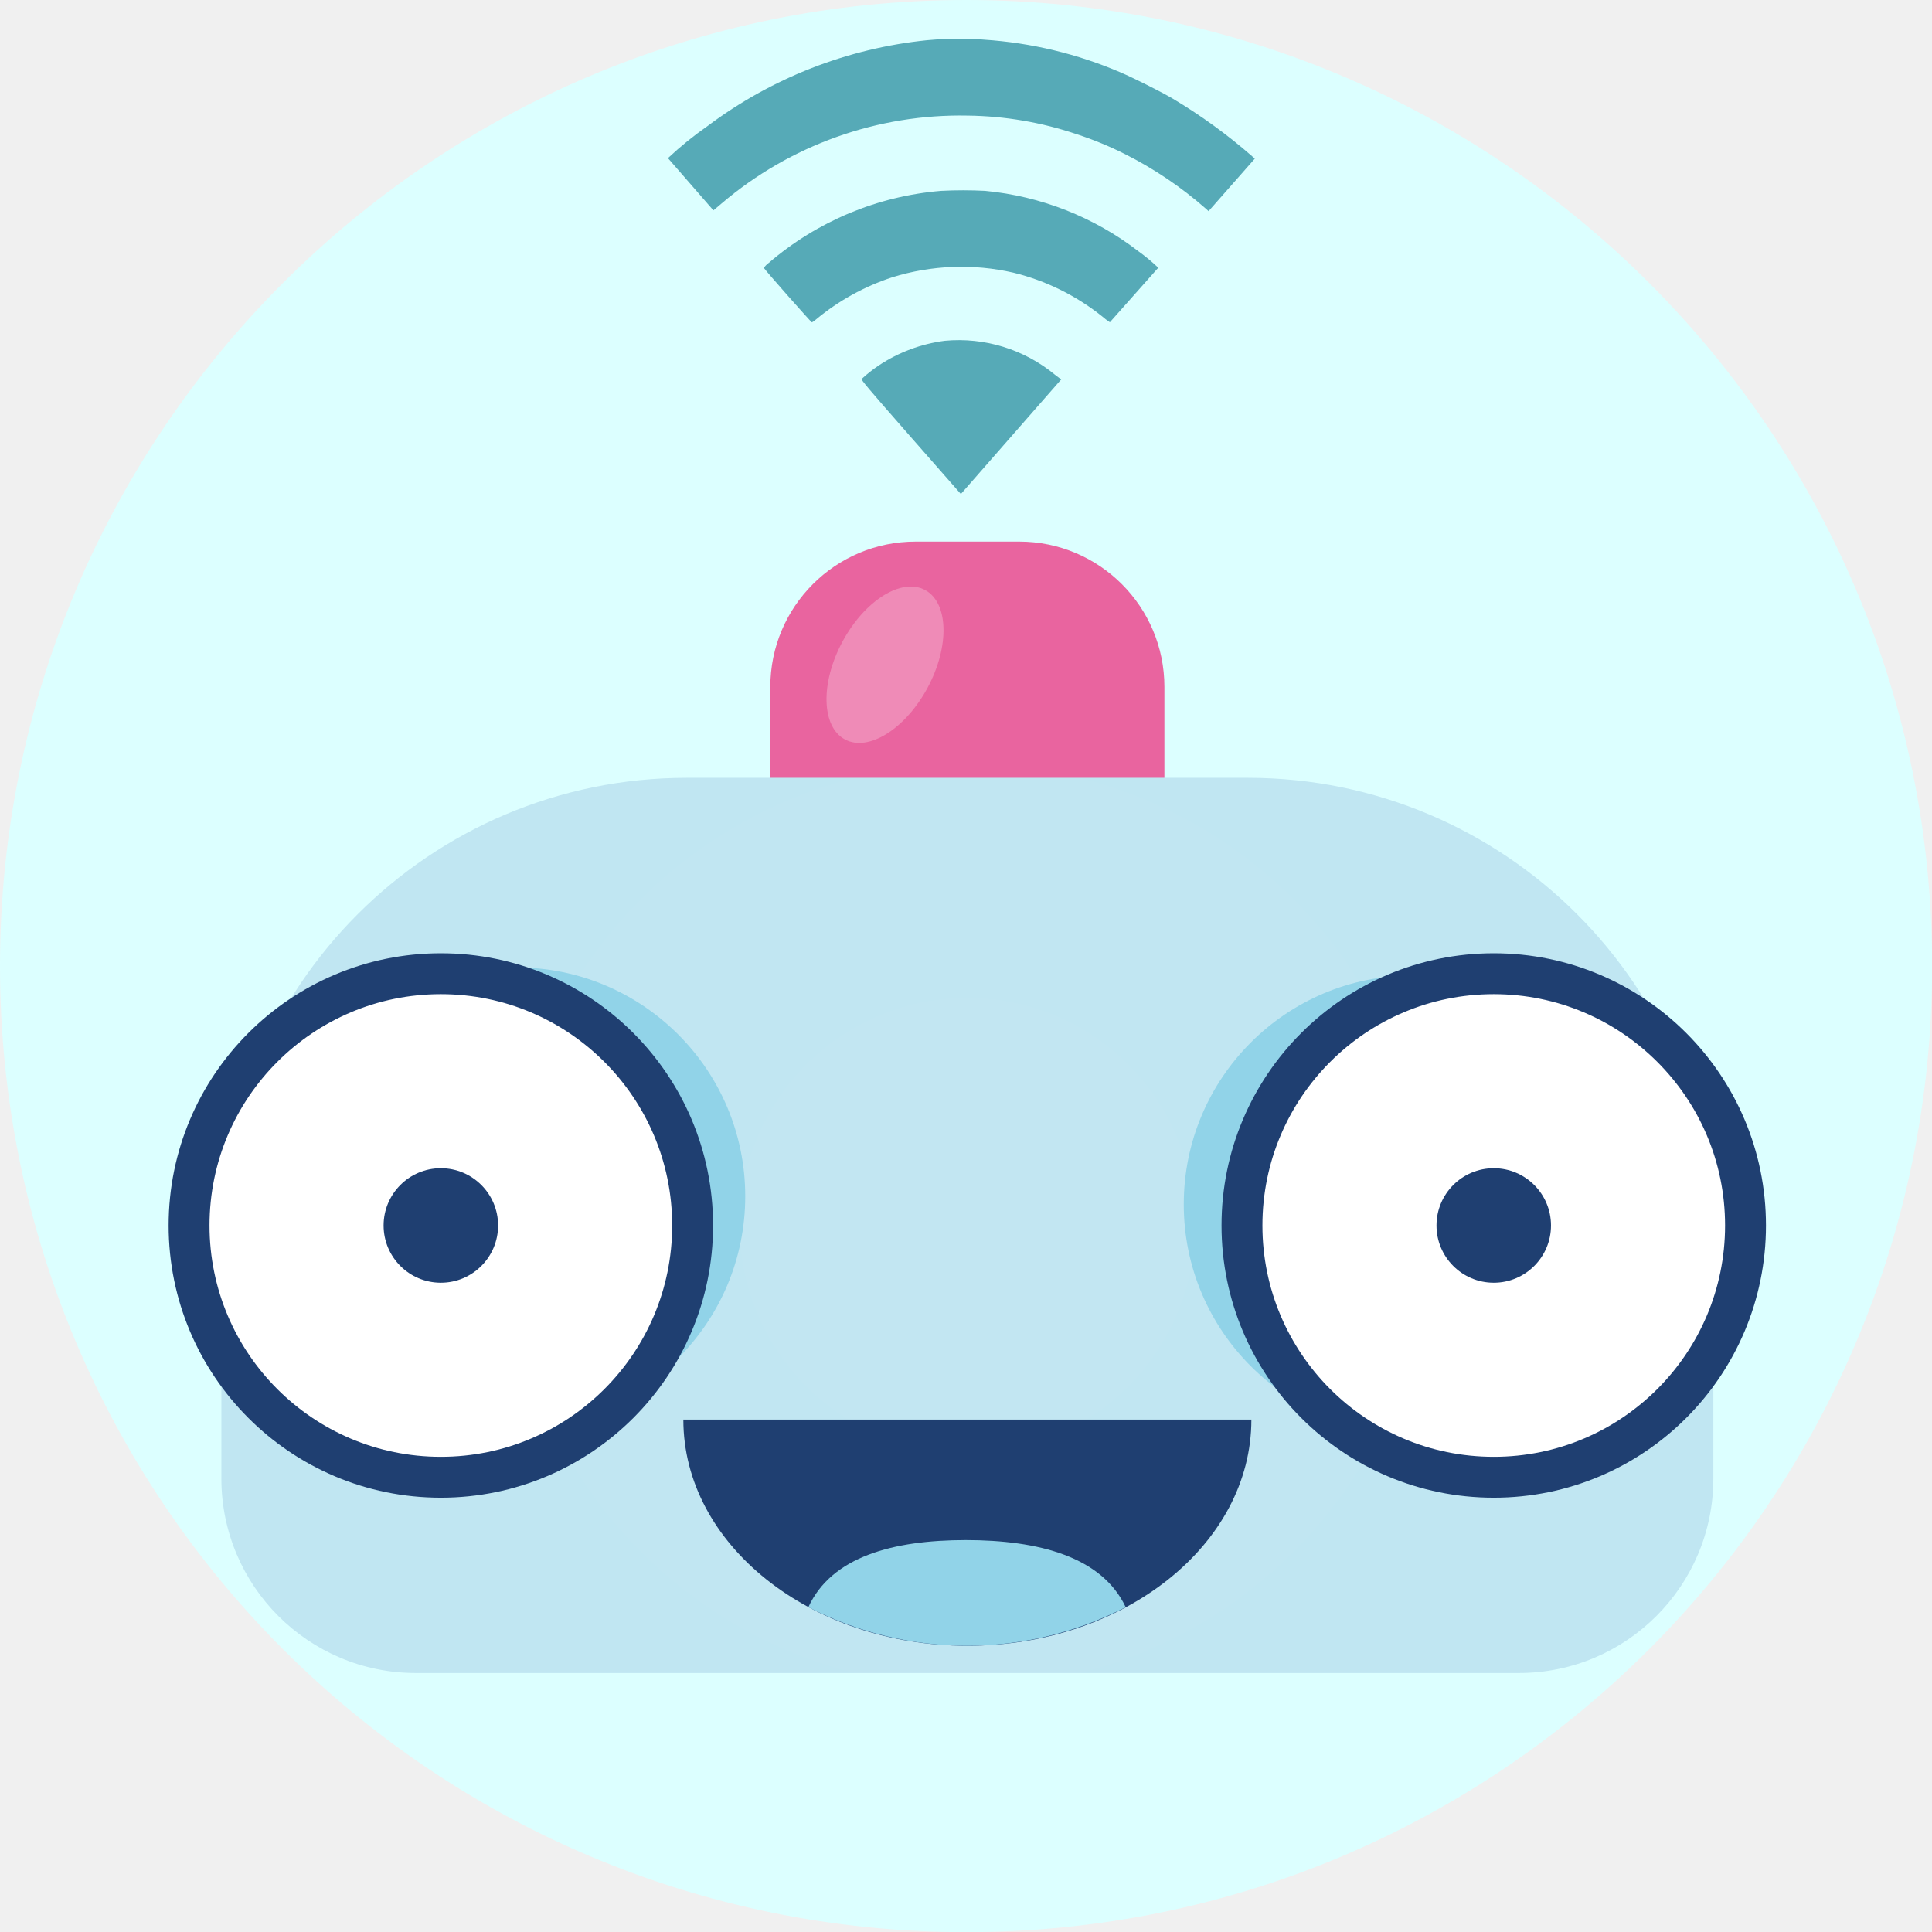
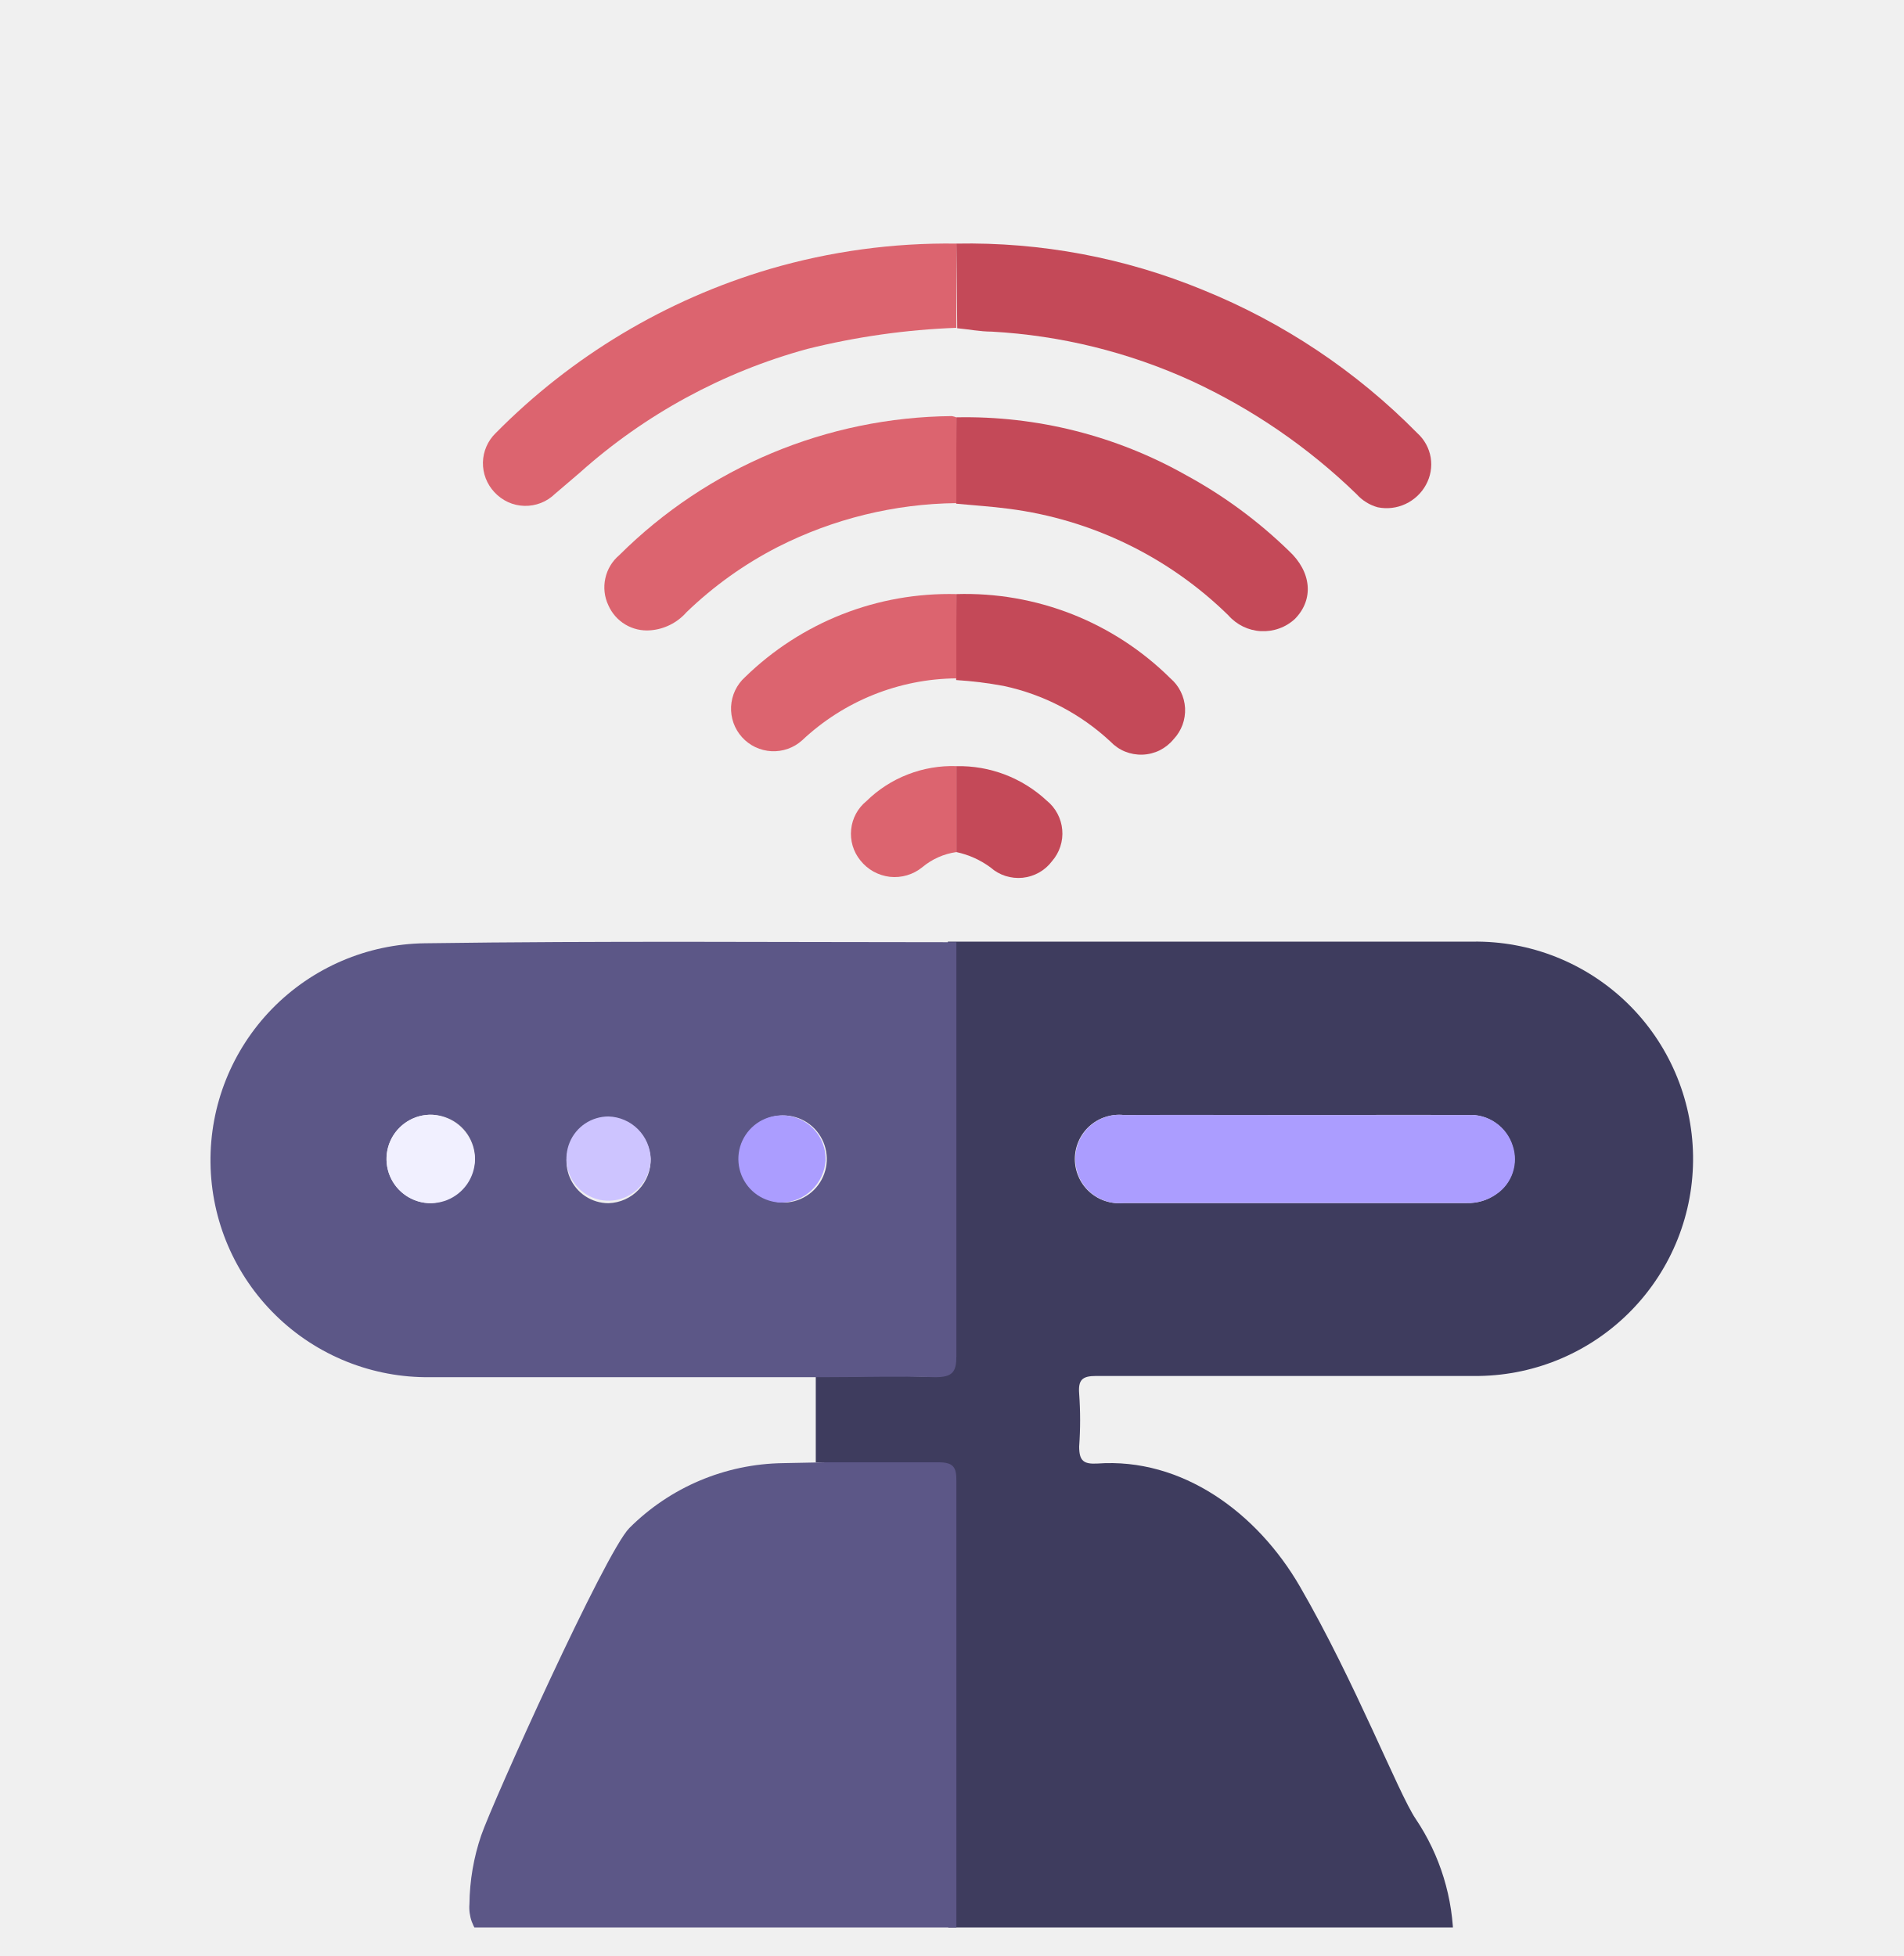
- <svg xmlns="http://www.w3.org/2000/svg" id="Layer_1" data-name="Layer 1" viewBox="0 0 141.73 141.73">
+ <svg xmlns="http://www.w3.org/2000/svg" width="36" height="37" viewBox="0 0 36 37" fill="none">
+   <g clip-path="url(#clip0_185_1693)">
+     <path d="M15.428 27.661C15.428 27.119 15.428 26.578 15.428 26.04C16.13 26.04 16.831 26.02 17.528 26.04C17.835 26.04 17.926 25.952 17.926 25.641C17.926 23.032 17.926 20.422 17.926 17.812H21.875C23.859 17.812 25.851 17.812 27.852 17.812C28.941 17.796 29.992 18.214 30.774 18.973C31.555 19.732 32.003 20.771 32.019 21.86C32.035 22.95 31.617 24.001 30.858 24.782C30.099 25.564 29.061 26.012 27.971 26.028C25.556 26.028 23.142 26.028 20.727 26.028C20.465 26.028 20.389 26.104 20.409 26.363C20.433 26.695 20.433 27.03 20.409 27.363C20.409 27.637 20.496 27.697 20.747 27.685V27.685C22.355 27.567 23.775 28.614 24.583 30.009C25.63 31.817 26.446 33.922 26.773 34.406C27.237 35.095 27.485 35.906 27.488 36.737C27.493 36.845 27.477 36.953 27.439 37.054C27.401 37.155 27.343 37.248 27.269 37.326C27.194 37.404 27.105 37.467 27.005 37.509C26.906 37.552 26.799 37.574 26.691 37.573C24.487 37.573 20.138 37.899 17.934 37.899C17.934 36.349 17.934 34.795 17.934 28.024C17.934 27.757 17.879 27.657 17.592 27.665C16.847 27.677 16.137 27.661 15.428 27.661ZM24.477 21.091C23.401 21.091 22.321 21.091 21.245 21.091C21.129 21.08 21.012 21.093 20.901 21.13C20.79 21.166 20.688 21.226 20.602 21.304C20.515 21.383 20.446 21.478 20.399 21.585C20.352 21.692 20.327 21.807 20.327 21.924C20.327 22.041 20.352 22.156 20.399 22.263C20.446 22.37 20.515 22.465 20.602 22.544C20.688 22.622 20.79 22.682 20.901 22.718C21.012 22.755 21.129 22.768 21.245 22.757H27.736C27.937 22.763 28.134 22.703 28.298 22.585C28.441 22.487 28.548 22.345 28.602 22.18C28.657 22.015 28.656 21.837 28.601 21.673C28.545 21.496 28.432 21.343 28.28 21.238C28.128 21.132 27.945 21.081 27.76 21.091C26.66 21.087 25.573 21.091 24.477 21.091Z" fill="#3E3C5E" />
+     <path d="M18.087 17.823C18.087 20.433 18.087 23.043 18.087 25.653C18.087 25.952 18.015 26.051 17.689 26.051C16.992 26.031 16.29 26.051 15.589 26.051C13.107 26.051 10.62 26.051 8.134 26.051C7.595 26.058 7.06 25.958 6.56 25.758C6.06 25.558 5.603 25.261 5.218 24.884C4.439 24.124 3.994 23.086 3.981 21.997C3.967 20.909 4.387 19.86 5.147 19.081C5.908 18.302 6.946 17.857 8.035 17.843C11.402 17.796 14.744 17.823 18.087 17.823ZM14.784 22.748C14.948 22.754 15.11 22.71 15.249 22.623C15.389 22.536 15.498 22.41 15.565 22.26C15.632 22.11 15.653 21.944 15.624 21.782C15.596 21.62 15.52 21.471 15.407 21.352C15.293 21.234 15.146 21.152 14.986 21.118C14.825 21.083 14.658 21.097 14.506 21.158C14.354 21.219 14.223 21.324 14.13 21.46C14.038 21.595 13.988 21.755 13.987 21.919C13.994 22.132 14.079 22.334 14.226 22.487C14.373 22.64 14.572 22.733 14.784 22.748V22.748ZM8.983 21.927C8.984 21.761 8.935 21.599 8.843 21.46C8.751 21.322 8.62 21.214 8.466 21.151C8.313 21.087 8.144 21.07 7.981 21.103C7.818 21.136 7.669 21.217 7.552 21.335C7.435 21.453 7.356 21.603 7.324 21.766C7.293 21.929 7.311 22.098 7.376 22.251C7.441 22.404 7.55 22.534 7.69 22.625C7.829 22.715 7.992 22.762 8.158 22.76C8.374 22.746 8.576 22.653 8.728 22.5C8.88 22.347 8.971 22.143 8.983 21.927V21.927ZM12.306 21.927C12.299 21.772 12.246 21.621 12.155 21.495C12.063 21.369 11.936 21.272 11.79 21.217C11.644 21.162 11.485 21.152 11.333 21.186C11.181 21.221 11.042 21.3 10.934 21.412C10.826 21.525 10.754 21.667 10.726 21.821C10.698 21.974 10.716 22.132 10.777 22.276C10.838 22.419 10.94 22.542 11.07 22.628C11.2 22.714 11.353 22.76 11.509 22.76C11.726 22.753 11.932 22.66 12.081 22.502C12.231 22.344 12.311 22.133 12.306 21.916V21.927Z" fill="#5C5787" />
+     <path d="M15.621 27.661C16.33 27.661 17.039 27.661 17.745 27.661C18.032 27.661 18.091 27.753 18.087 28.02C18.087 29.57 18.087 35.327 18.087 36.877C15.896 36.877 11.902 36.877 9.711 36.877C9.598 36.883 9.485 36.864 9.379 36.822C9.274 36.781 9.179 36.717 9.1 36.635C9.021 36.554 8.961 36.457 8.922 36.35C8.884 36.243 8.869 36.13 8.878 36.017C8.883 35.571 8.959 35.134 9.1 34.72C9.304 34.119 11.446 29.362 11.902 28.905C12.674 28.132 13.716 27.692 14.808 27.677L15.621 27.661Z" fill="#5C5787" />
+     <path d="M18.087 4.608C19.685 4.577 21.272 4.875 22.749 5.484C24.272 6.101 25.652 7.023 26.805 8.194C26.938 8.314 27.027 8.476 27.057 8.653C27.086 8.83 27.055 9.012 26.968 9.17C26.882 9.329 26.746 9.456 26.582 9.533C26.418 9.61 26.234 9.632 26.056 9.596C25.902 9.554 25.764 9.468 25.657 9.349C24.742 8.461 23.683 7.735 22.526 7.201C21.338 6.66 20.06 6.345 18.756 6.273C18.537 6.273 18.322 6.229 18.103 6.209L18.087 4.608Z" fill="#C44958" />
+     <path d="M18.087 4.608V6.201C17.137 6.236 16.193 6.37 15.27 6.6C13.672 7.036 12.197 7.838 10.963 8.943L10.497 9.341C10.42 9.416 10.33 9.475 10.23 9.514C10.13 9.553 10.024 9.572 9.916 9.569C9.809 9.566 9.704 9.542 9.606 9.497C9.509 9.452 9.422 9.388 9.349 9.309C9.207 9.157 9.129 8.955 9.133 8.746C9.138 8.538 9.224 8.339 9.373 8.194C10.81 6.738 12.592 5.67 14.553 5.09C15.7 4.754 16.892 4.591 18.087 4.608V4.608Z" fill="#DC646F" />
+     <path d="M18.087 7.894C19.608 7.863 21.11 8.241 22.434 8.99C23.142 9.375 23.793 9.855 24.371 10.416C24.805 10.815 24.853 11.337 24.49 11.707C24.404 11.787 24.302 11.849 24.192 11.888C24.081 11.928 23.964 11.945 23.846 11.939C23.729 11.933 23.614 11.903 23.509 11.852C23.403 11.8 23.308 11.728 23.231 11.64C22.103 10.534 20.646 9.826 19.079 9.624C18.749 9.58 18.418 9.56 18.083 9.528L18.087 7.894Z" fill="#C44958" />
+     <path d="M18.087 7.895V9.517C16.914 9.53 15.759 9.814 14.712 10.345C14.078 10.67 13.496 11.086 12.983 11.581C12.809 11.779 12.565 11.902 12.302 11.923C12.136 11.937 11.97 11.899 11.827 11.814C11.684 11.729 11.572 11.601 11.505 11.449C11.43 11.29 11.41 11.111 11.448 10.94C11.485 10.768 11.578 10.614 11.712 10.501C13.384 8.837 15.641 7.893 18 7.871C18.03 7.876 18.059 7.884 18.087 7.895Z" fill="#DC646F" />
+     <path d="M18.087 11.238C18.835 11.215 19.579 11.344 20.276 11.618C20.971 11.892 21.604 12.305 22.135 12.832C22.217 12.902 22.284 12.988 22.331 13.085C22.379 13.182 22.406 13.287 22.412 13.395C22.417 13.502 22.401 13.61 22.364 13.711C22.326 13.812 22.269 13.905 22.195 13.983C22.123 14.071 22.034 14.142 21.933 14.193C21.831 14.243 21.721 14.271 21.607 14.275C21.494 14.279 21.382 14.259 21.277 14.217C21.172 14.174 21.078 14.109 21 14.027C20.434 13.5 19.736 13.136 18.98 12.975C18.683 12.92 18.384 12.883 18.083 12.864L18.087 11.238Z" fill="#C44958" />
+     <path d="M18.087 11.238V12.832C17.002 12.841 15.961 13.26 15.171 14.003C15.092 14.074 15.001 14.129 14.901 14.164C14.801 14.2 14.696 14.215 14.59 14.21C14.484 14.204 14.381 14.178 14.285 14.133C14.19 14.088 14.104 14.024 14.033 13.945C13.962 13.867 13.908 13.775 13.872 13.676C13.837 13.576 13.821 13.47 13.826 13.365C13.832 13.259 13.858 13.155 13.903 13.06C13.949 12.964 14.012 12.879 14.091 12.808C14.619 12.293 15.244 11.889 15.93 11.619C16.617 11.349 17.35 11.22 18.087 11.238V11.238Z" fill="#DC646F" />
+     <path d="M18.087 14.493C18.72 14.479 19.334 14.714 19.797 15.146C19.88 15.213 19.949 15.297 19.999 15.392C20.049 15.486 20.08 15.59 20.089 15.697C20.099 15.803 20.086 15.911 20.053 16.013C20.02 16.115 19.966 16.209 19.896 16.29C19.83 16.378 19.747 16.451 19.651 16.505C19.555 16.559 19.45 16.592 19.34 16.604C19.231 16.615 19.121 16.603 19.016 16.57C18.912 16.537 18.815 16.482 18.733 16.409C18.541 16.267 18.321 16.168 18.087 16.118V14.493Z" fill="#C44958" />
+     <path d="M18.087 14.492V16.118C17.85 16.151 17.626 16.251 17.442 16.405C17.357 16.474 17.259 16.526 17.153 16.557C17.048 16.588 16.938 16.598 16.828 16.586C16.719 16.573 16.614 16.539 16.518 16.486C16.422 16.432 16.338 16.36 16.27 16.274C16.137 16.11 16.075 15.9 16.097 15.69C16.118 15.48 16.222 15.287 16.386 15.154C16.61 14.934 16.876 14.762 17.169 14.649C17.461 14.535 17.774 14.482 18.087 14.492V14.492Z" fill="#DC646F" />
+     <path d="M24.477 21.091C25.573 21.091 26.672 21.091 27.768 21.091C27.953 21.081 28.136 21.132 28.288 21.238C28.44 21.343 28.553 21.496 28.609 21.673C28.664 21.837 28.665 22.015 28.61 22.18C28.556 22.344 28.449 22.487 28.306 22.585C28.142 22.702 27.945 22.762 27.744 22.756H21.253C21.137 22.768 21.02 22.755 20.909 22.718C20.798 22.681 20.696 22.622 20.61 22.544C20.523 22.465 20.454 22.369 20.407 22.263C20.36 22.156 20.335 22.04 20.335 21.924C20.335 21.807 20.36 21.691 20.407 21.585C20.454 21.478 20.523 21.382 20.61 21.304C20.696 21.225 20.798 21.166 20.909 21.129C21.02 21.093 21.137 21.079 21.253 21.091C22.321 21.087 23.401 21.091 24.477 21.091Z" fill="#AB9DFF" />
+     <path d="M14.784 22.748C14.62 22.747 14.46 22.697 14.324 22.605C14.189 22.513 14.084 22.382 14.023 22.23C13.962 22.077 13.948 21.91 13.982 21.75C14.017 21.589 14.099 21.443 14.217 21.329C14.335 21.215 14.485 21.139 14.646 21.111C14.808 21.083 14.975 21.103 15.124 21.17C15.274 21.237 15.401 21.347 15.488 21.486C15.575 21.625 15.618 21.787 15.613 21.951C15.599 22.163 15.506 22.363 15.353 22.51C15.2 22.658 14.997 22.743 14.784 22.748V22.748Z" fill="#AB9DFF" />
+     <path d="M8.983 21.928C8.982 22.095 8.931 22.257 8.837 22.395C8.742 22.533 8.609 22.639 8.454 22.701C8.299 22.762 8.128 22.776 7.965 22.74C7.802 22.703 7.654 22.619 7.539 22.498C7.424 22.377 7.348 22.224 7.321 22.06C7.294 21.895 7.316 21.726 7.386 21.574C7.455 21.422 7.569 21.295 7.711 21.208C7.854 21.121 8.019 21.079 8.186 21.087C8.398 21.107 8.596 21.203 8.742 21.358C8.889 21.512 8.974 21.715 8.983 21.928Z" fill="#F1F0FF" />
+     <path d="M12.306 21.916C12.306 22.074 12.259 22.228 12.172 22.359C12.084 22.49 11.96 22.592 11.814 22.652C11.668 22.713 11.508 22.728 11.354 22.698C11.199 22.667 11.057 22.591 10.946 22.48C10.834 22.368 10.758 22.226 10.727 22.072C10.697 21.917 10.713 21.757 10.773 21.611C10.833 21.465 10.935 21.341 11.066 21.253C11.197 21.166 11.351 21.119 11.509 21.119C11.718 21.126 11.917 21.212 12.065 21.36C12.213 21.508 12.299 21.707 12.306 21.916V21.916Z" fill="#CDC4FF" />
+   </g>
  <defs>
-     <style>.cls-1{fill:#dcffff;}.cls-2{fill:#56aab7;}.cls-3{fill:#e9649f;}.cls-4{fill:url(#radial-gradient);}.cls-5{fill:#91d3e8;}.cls-6{fill:#fff;stroke:#1f3f71;stroke-miterlimit:10;stroke-width:3px;}.cls-7{fill:#1f3f71;}.cls-8{fill:#ef8bb7;}</style>
-     <radialGradient id="radial-gradient" cx="70.96" cy="89.9" r="45.13" gradientUnits="userSpaceOnUse">
-       <stop offset="0.18" stop-color="#c2e6f2" />
-       <stop offset="0.94" stop-color="#c0e6f2" />
-     </radialGradient>
+     <clipPath id="clip0_185_1693">
+       <rect width="36" height="36" fill="white" transform="translate(0 0.459961)" />
+     </clipPath>
  </defs>
-   <circle class="cls-1" cx="70.87" cy="70.87" r="70.87" />
-   <path class="cls-2" d="M69,2.87l-1,.08a32.29,32.29,0,0,0-16.1,6.3A25.85,25.85,0,0,0,49,11.6s3,3.45,3.22,3.7l.12.13.59-.5A27,27,0,0,1,71,8.48a25.91,25.91,0,0,1,8,1.37,25.05,25.05,0,0,1,3.52,1.45,28.16,28.16,0,0,1,5.93,4l.21.19,1.7-1.93,1.69-1.92-.21-.19a39.74,39.74,0,0,0-5.8-4.21c-.9-.53-2.86-1.51-3.84-1.93a30.44,30.44,0,0,0-10-2.4C71.56,2.84,69.68,2.83,69,2.87Z" />
-   <path class="cls-2" d="M69.05,14a22.2,22.2,0,0,0-12.66,5.29,1.35,1.35,0,0,0-.35.36c0,.08,3.47,4,3.52,4a1.2,1.2,0,0,0,.32-.23,17.09,17.09,0,0,1,5.58-3.08A17.06,17.06,0,0,1,74.33,20a16.81,16.81,0,0,1,6.51,3.2,5,5,0,0,0,.58.44s3.55-4,3.55-4a14.09,14.09,0,0,0-1.46-1.21A21.79,21.79,0,0,0,72.26,14,31.43,31.43,0,0,0,69.05,14Z" />
-   <path class="cls-2" d="M69.31,25a11.39,11.39,0,0,0-4.83,1.8,10.35,10.35,0,0,0-1.27,1c-.05.06.44.65,3.51,4.15l3.67,4.18.1.11,3.58-4.09,3.67-4.19.11-.12-.46-.35A11.07,11.07,0,0,0,69.31,25Z" />
-   <path class="cls-3" d="M67.17,39.73h7.6A10.66,10.66,0,0,1,85.42,50.39V64a0,0,0,0,1,0,0H56.51a0,0,0,0,1,0,0V50.39A10.66,10.66,0,0,1,67.17,39.73Z" />
-   <path class="cls-4" d="M50.39,57.06H91.54a34.15,34.15,0,0,1,34.15,34.15v17.25a14.27,14.27,0,0,1-14.27,14.27H30.51a14.27,14.27,0,0,1-14.27-14.27V91.21A34.15,34.15,0,0,1,50.39,57.06Z" />
-   <circle class="cls-5" cx="37.88" cy="87.76" r="16.79" />
-   <circle class="cls-6" cx="32.34" cy="89.9" r="18.47" />
-   <circle class="cls-5" cx="103.63" cy="88.35" r="16.79" />
-   <circle class="cls-6" cx="109.58" cy="89.9" r="18.47" />
-   <circle class="cls-7" cx="32.34" cy="89.9" r="4.2" />
-   <circle class="cls-7" cx="109.58" cy="89.9" r="4.2" />
-   <path class="cls-7" d="M91.8,104.14c0,9.16-9.33,16.59-20.84,16.59s-20.83-7.43-20.83-16.59" />
-   <path class="cls-5" d="M59.3,117.9a25.35,25.35,0,0,0,23.28,0c-1.74-3.7-6.39-4.92-11.73-4.92S61,114.2,59.3,117.9Z" />
-   <ellipse class="cls-8" cx="64.92" cy="48.75" rx="6.22" ry="3.55" transform="translate(-8.7 82.98) rotate(-61.83)" />
</svg>
